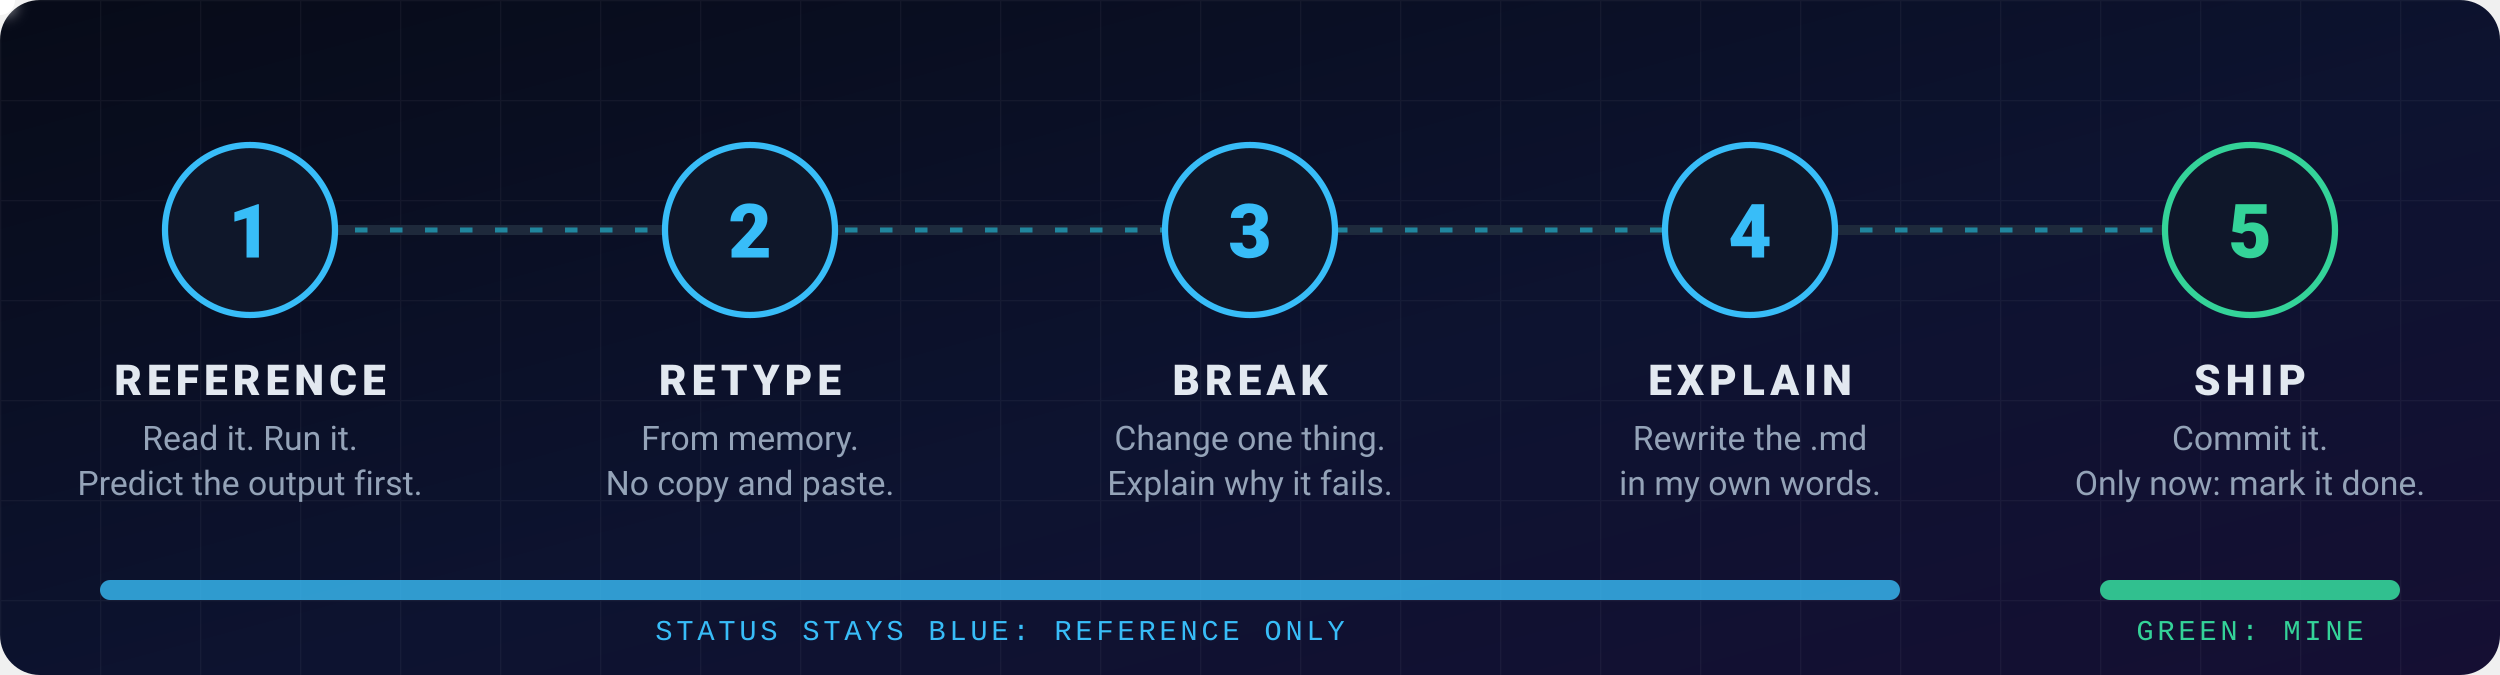
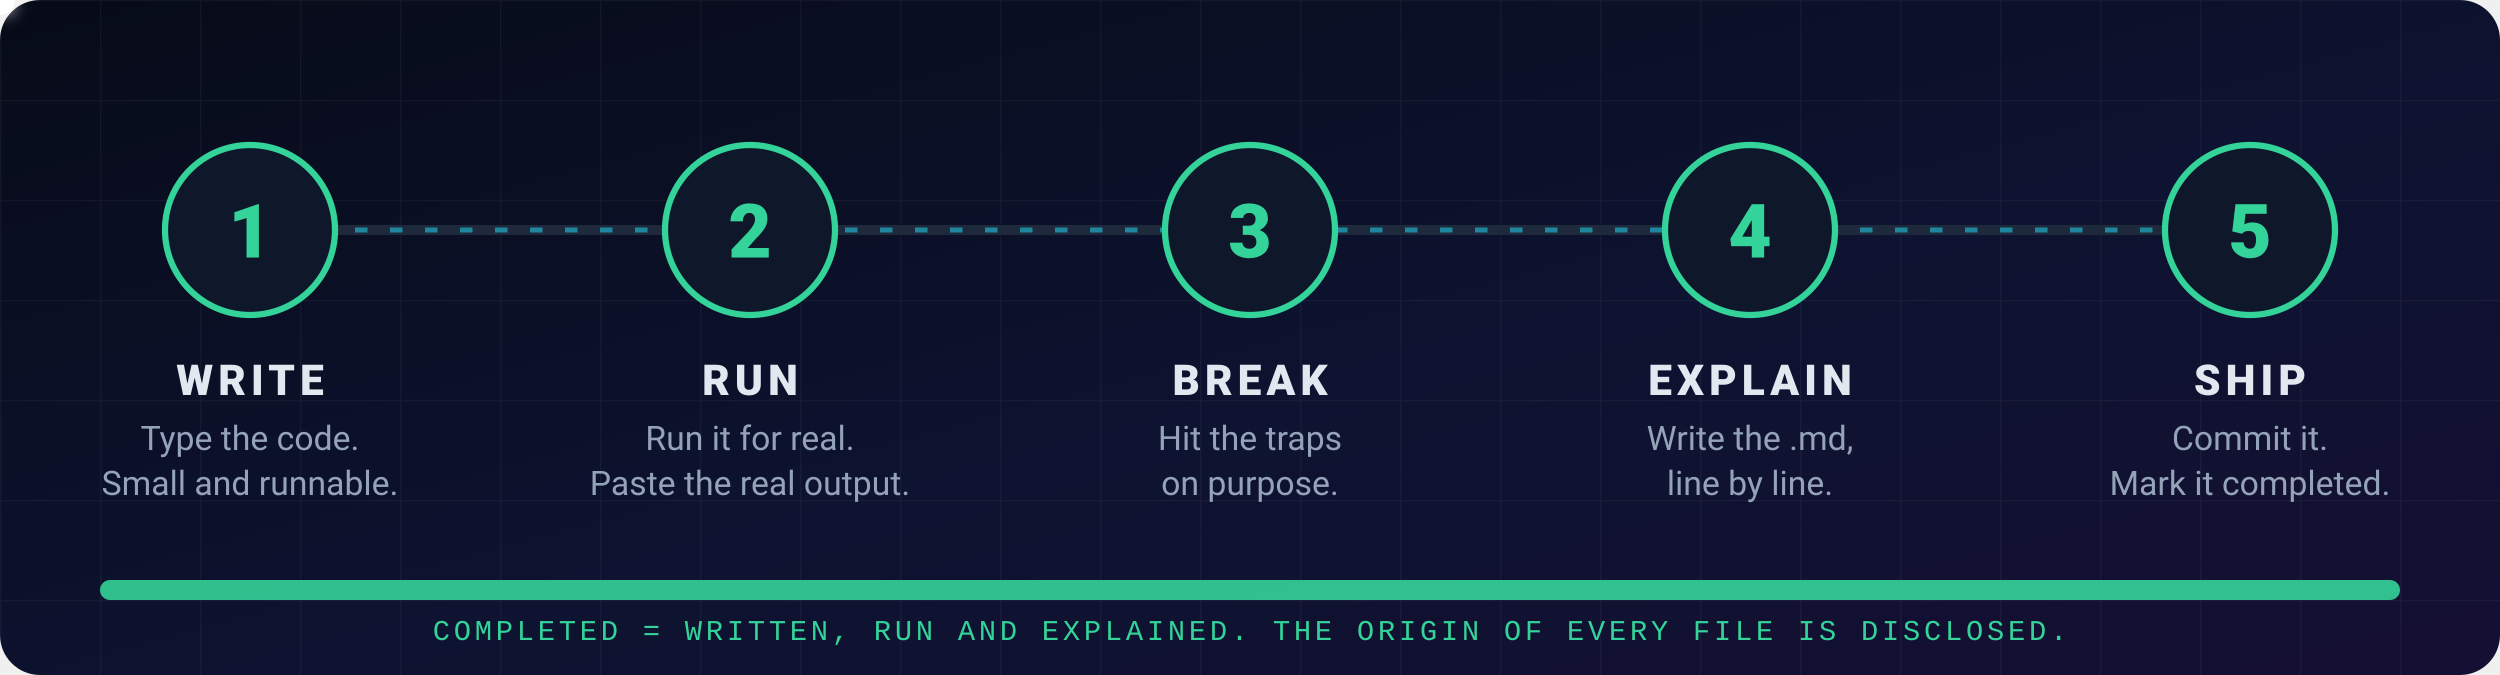
<svg xmlns="http://www.w3.org/2000/svg" viewBox="0 0 1000 270" width="1000" height="270" role="img" aria-labelledby="t d">
  <style>.sans{font-family:'Segoe UI',system-ui,-apple-system,Roboto,'Helvetica Neue',Arial,sans-serif}.mono{font-family:ui-monospace,SFMono-Regular,Menlo,Consolas,'Liberation Mono','DejaVu Sans Mono',monospace}</style>
  <defs>
    <linearGradient id="bgm" x1="0" y1="0" x2="1" y2="1">
      <stop offset="0" stop-color="#070b18" />
      <stop offset="0.55" stop-color="#0d1330" />
      <stop offset="1" stop-color="#150f33" />
    </linearGradient>
    <pattern id="gridm" width="40" height="40" patternUnits="userSpaceOnUse">
      <path d="M40 0H0V40" fill="none" stroke="#fff" stroke-opacity="0.045" stroke-width="1" />
    </pattern>
    <filter id="glow" x="-60%" y="-60%" width="220%" height="220%">
      <feGaussianBlur stdDeviation="3" result="b" />
      <feMerge>
        <feMergeNode in="b" />
        <feMergeNode in="SourceGraphic" />
      </feMerge>
    </filter>
  </defs>
  <rect width="1000" height="270" rx="16" fill="url(#bgm)" />
  <rect width="1000" height="270" rx="16" fill="url(#gridm)" />
  <g class="sans">
    <line x1="100" y1="92" x2="900" y2="92" stroke="#1e293b" stroke-width="4" />
    <line x1="100" y1="92" x2="900" y2="92" stroke="#22d3ee" stroke-opacity="0.55" stroke-width="2" stroke-dasharray="5 9">
      <animate attributeName="stroke-dashoffset" from="0" to="-56" dur="2s" repeatCount="indefinite" />
    </line>
-     <circle cx="100" cy="92" r="36" fill="#38bdf8" opacity="0">
+     <circle cx="100" cy="92" r="36" fill="#34d399" opacity="0">
      <animate attributeName="opacity" values="0;0;0.18;0.18;0;0" keyTimes="0;0.04;0.065;0.21;0.235;1" dur="10s" begin="0s" repeatCount="indefinite" />
    </circle>
-     <circle cx="100" cy="92" r="34" fill="#0f172a" stroke="#38bdf8" stroke-width="2.5" />
-     <text x="100" y="103" font-size="30" font-weight="800" fill="#38bdf8" text-anchor="middle">1</text>
-     <text x="100" y="158" font-size="17" font-weight="800" letter-spacing="2" fill="#e2e8f0" text-anchor="middle">REFERENCE</text>
-     <text x="100" y="180" font-size="13.5" fill="#94a3b8" text-anchor="middle">Read it. Run it.</text>
-     <text x="100" y="198" font-size="13.5" fill="#94a3b8" text-anchor="middle">Predict the output first.</text>
-     <circle cx="300" cy="92" r="36" fill="#38bdf8" opacity="0">
+     <circle cx="100" cy="92" r="34" fill="#0f172a" stroke="#34d399" stroke-width="2.5" />
+     <text x="100" y="103" font-size="30" font-weight="800" fill="#34d399" text-anchor="middle">1</text>
+     <text x="100" y="158" font-size="17" font-weight="800" letter-spacing="2" fill="#e2e8f0" text-anchor="middle">WRITE</text>
+     <text x="100" y="180" font-size="13.5" fill="#94a3b8" text-anchor="middle">Type the code.</text>
+     <text x="100" y="198" font-size="13.5" fill="#94a3b8" text-anchor="middle">Small and runnable.</text>
+     <circle cx="300" cy="92" r="36" fill="#34d399" opacity="0">
      <animate attributeName="opacity" values="0;0;0.18;0.18;0;0" keyTimes="0;0.21;0.235;0.38;0.405;1" dur="10s" begin="0s" repeatCount="indefinite" />
    </circle>
-     <circle cx="300" cy="92" r="34" fill="#0f172a" stroke="#38bdf8" stroke-width="2.5" />
-     <text x="300" y="103" font-size="30" font-weight="800" fill="#38bdf8" text-anchor="middle">2</text>
-     <text x="300" y="158" font-size="17" font-weight="800" letter-spacing="2" fill="#e2e8f0" text-anchor="middle">RETYPE</text>
-     <text x="300" y="180" font-size="13.5" fill="#94a3b8" text-anchor="middle">From memory.</text>
-     <text x="300" y="198" font-size="13.5" fill="#94a3b8" text-anchor="middle">No copy and paste.</text>
-     <circle cx="500" cy="92" r="36" fill="#38bdf8" opacity="0">
+     <circle cx="300" cy="92" r="34" fill="#0f172a" stroke="#34d399" stroke-width="2.5" />
+     <text x="300" y="103" font-size="30" font-weight="800" fill="#34d399" text-anchor="middle">2</text>
+     <text x="300" y="158" font-size="17" font-weight="800" letter-spacing="2" fill="#e2e8f0" text-anchor="middle">RUN</text>
+     <text x="300" y="180" font-size="13.5" fill="#94a3b8" text-anchor="middle">Run it for real.</text>
+     <text x="300" y="198" font-size="13.5" fill="#94a3b8" text-anchor="middle">Paste the real output.</text>
+     <circle cx="500" cy="92" r="36" fill="#34d399" opacity="0">
      <animate attributeName="opacity" values="0;0;0.18;0.18;0;0" keyTimes="0;0.38;0.405;0.55;0.575;1" dur="10s" begin="0s" repeatCount="indefinite" />
    </circle>
-     <circle cx="500" cy="92" r="34" fill="#0f172a" stroke="#38bdf8" stroke-width="2.5" />
-     <text x="500" y="103" font-size="30" font-weight="800" fill="#38bdf8" text-anchor="middle">3</text>
+     <circle cx="500" cy="92" r="34" fill="#0f172a" stroke="#34d399" stroke-width="2.5" />
+     <text x="500" y="103" font-size="30" font-weight="800" fill="#34d399" text-anchor="middle">3</text>
    <text x="500" y="158" font-size="17" font-weight="800" letter-spacing="2" fill="#e2e8f0" text-anchor="middle">BREAK</text>
-     <text x="500" y="180" font-size="13.5" fill="#94a3b8" text-anchor="middle">Change one thing.</text>
-     <text x="500" y="198" font-size="13.5" fill="#94a3b8" text-anchor="middle">Explain why it fails.</text>
-     <circle cx="700" cy="92" r="36" fill="#38bdf8" opacity="0">
+     <text x="500" y="180" font-size="13.5" fill="#94a3b8" text-anchor="middle">Hit the traps</text>
+     <text x="500" y="198" font-size="13.5" fill="#94a3b8" text-anchor="middle">on purpose.</text>
+     <circle cx="700" cy="92" r="36" fill="#34d399" opacity="0">
      <animate attributeName="opacity" values="0;0;0.18;0.18;0;0" keyTimes="0;0.55;0.575;0.72;0.745;1" dur="10s" begin="0s" repeatCount="indefinite" />
    </circle>
-     <circle cx="700" cy="92" r="34" fill="#0f172a" stroke="#38bdf8" stroke-width="2.5" />
-     <text x="700" y="103" font-size="30" font-weight="800" fill="#38bdf8" text-anchor="middle">4</text>
+     <circle cx="700" cy="92" r="34" fill="#0f172a" stroke="#34d399" stroke-width="2.5" />
+     <text x="700" y="103" font-size="30" font-weight="800" fill="#34d399" text-anchor="middle">4</text>
    <text x="700" y="158" font-size="17" font-weight="800" letter-spacing="2" fill="#e2e8f0" text-anchor="middle">EXPLAIN</text>
-     <text x="700" y="180" font-size="13.5" fill="#94a3b8" text-anchor="middle">Rewrite the .md</text>
-     <text x="700" y="198" font-size="13.5" fill="#94a3b8" text-anchor="middle">in my own words.</text>
+     <text x="700" y="180" font-size="13.5" fill="#94a3b8" text-anchor="middle">Write the .md,</text>
+     <text x="700" y="198" font-size="13.5" fill="#94a3b8" text-anchor="middle">line by line.</text>
    <circle cx="900" cy="92" r="36" fill="#34d399" opacity="0">
      <animate attributeName="opacity" values="0;0;0.18;0.18;0;0" keyTimes="0;0.72;0.745;0.86;0.885;1" dur="10s" begin="0s" repeatCount="indefinite" />
    </circle>
    <circle cx="900" cy="92" r="34" fill="#0f172a" stroke="#34d399" stroke-width="2.5" />
    <text x="900" y="103" font-size="30" font-weight="800" fill="#34d399" text-anchor="middle">5</text>
    <text x="900" y="158" font-size="17" font-weight="800" letter-spacing="2" fill="#e2e8f0" text-anchor="middle">SHIP</text>
    <text x="900" y="180" font-size="13.5" fill="#94a3b8" text-anchor="middle">Commit it.</text>
-     <text x="900" y="198" font-size="13.5" fill="#94a3b8" text-anchor="middle">Only now: mark it done.</text>
+     <text x="900" y="198" font-size="13.5" fill="#94a3b8" text-anchor="middle">Mark it completed.</text>
    <circle r="6" fill="#fff" filter="url(#glow)">
      <animateMotion path="M100,92 L900,92" dur="10s" repeatCount="indefinite" />
    </circle>
-     <rect x="40" y="232" width="720" height="8" rx="4" fill="#38bdf8" opacity="0.8" />
-     <rect x="840" y="232" width="120" height="8" rx="4" fill="#34d399" opacity="0.9" />
-     <text class="mono" x="400.0" y="256" font-size="11.5" letter-spacing="1.5" fill="#38bdf8" text-anchor="middle">STATUS STAYS BLUE: REFERENCE ONLY</text>
-     <text class="mono" x="900" y="256" font-size="11.5" letter-spacing="1.5" fill="#34d399" text-anchor="middle">GREEN: MINE</text>
+     <rect x="40" y="232" width="920" height="8" rx="4" fill="#34d399" opacity="0.9" />
+     <text class="mono" x="500.0" y="256" font-size="11.5" letter-spacing="1.5" fill="#34d399" text-anchor="middle">COMPLETED = WRITTEN, RUN AND EXPLAINED. THE ORIGIN OF EVERY FILE IS DISCLOSED.</text>
  </g>
</svg>
